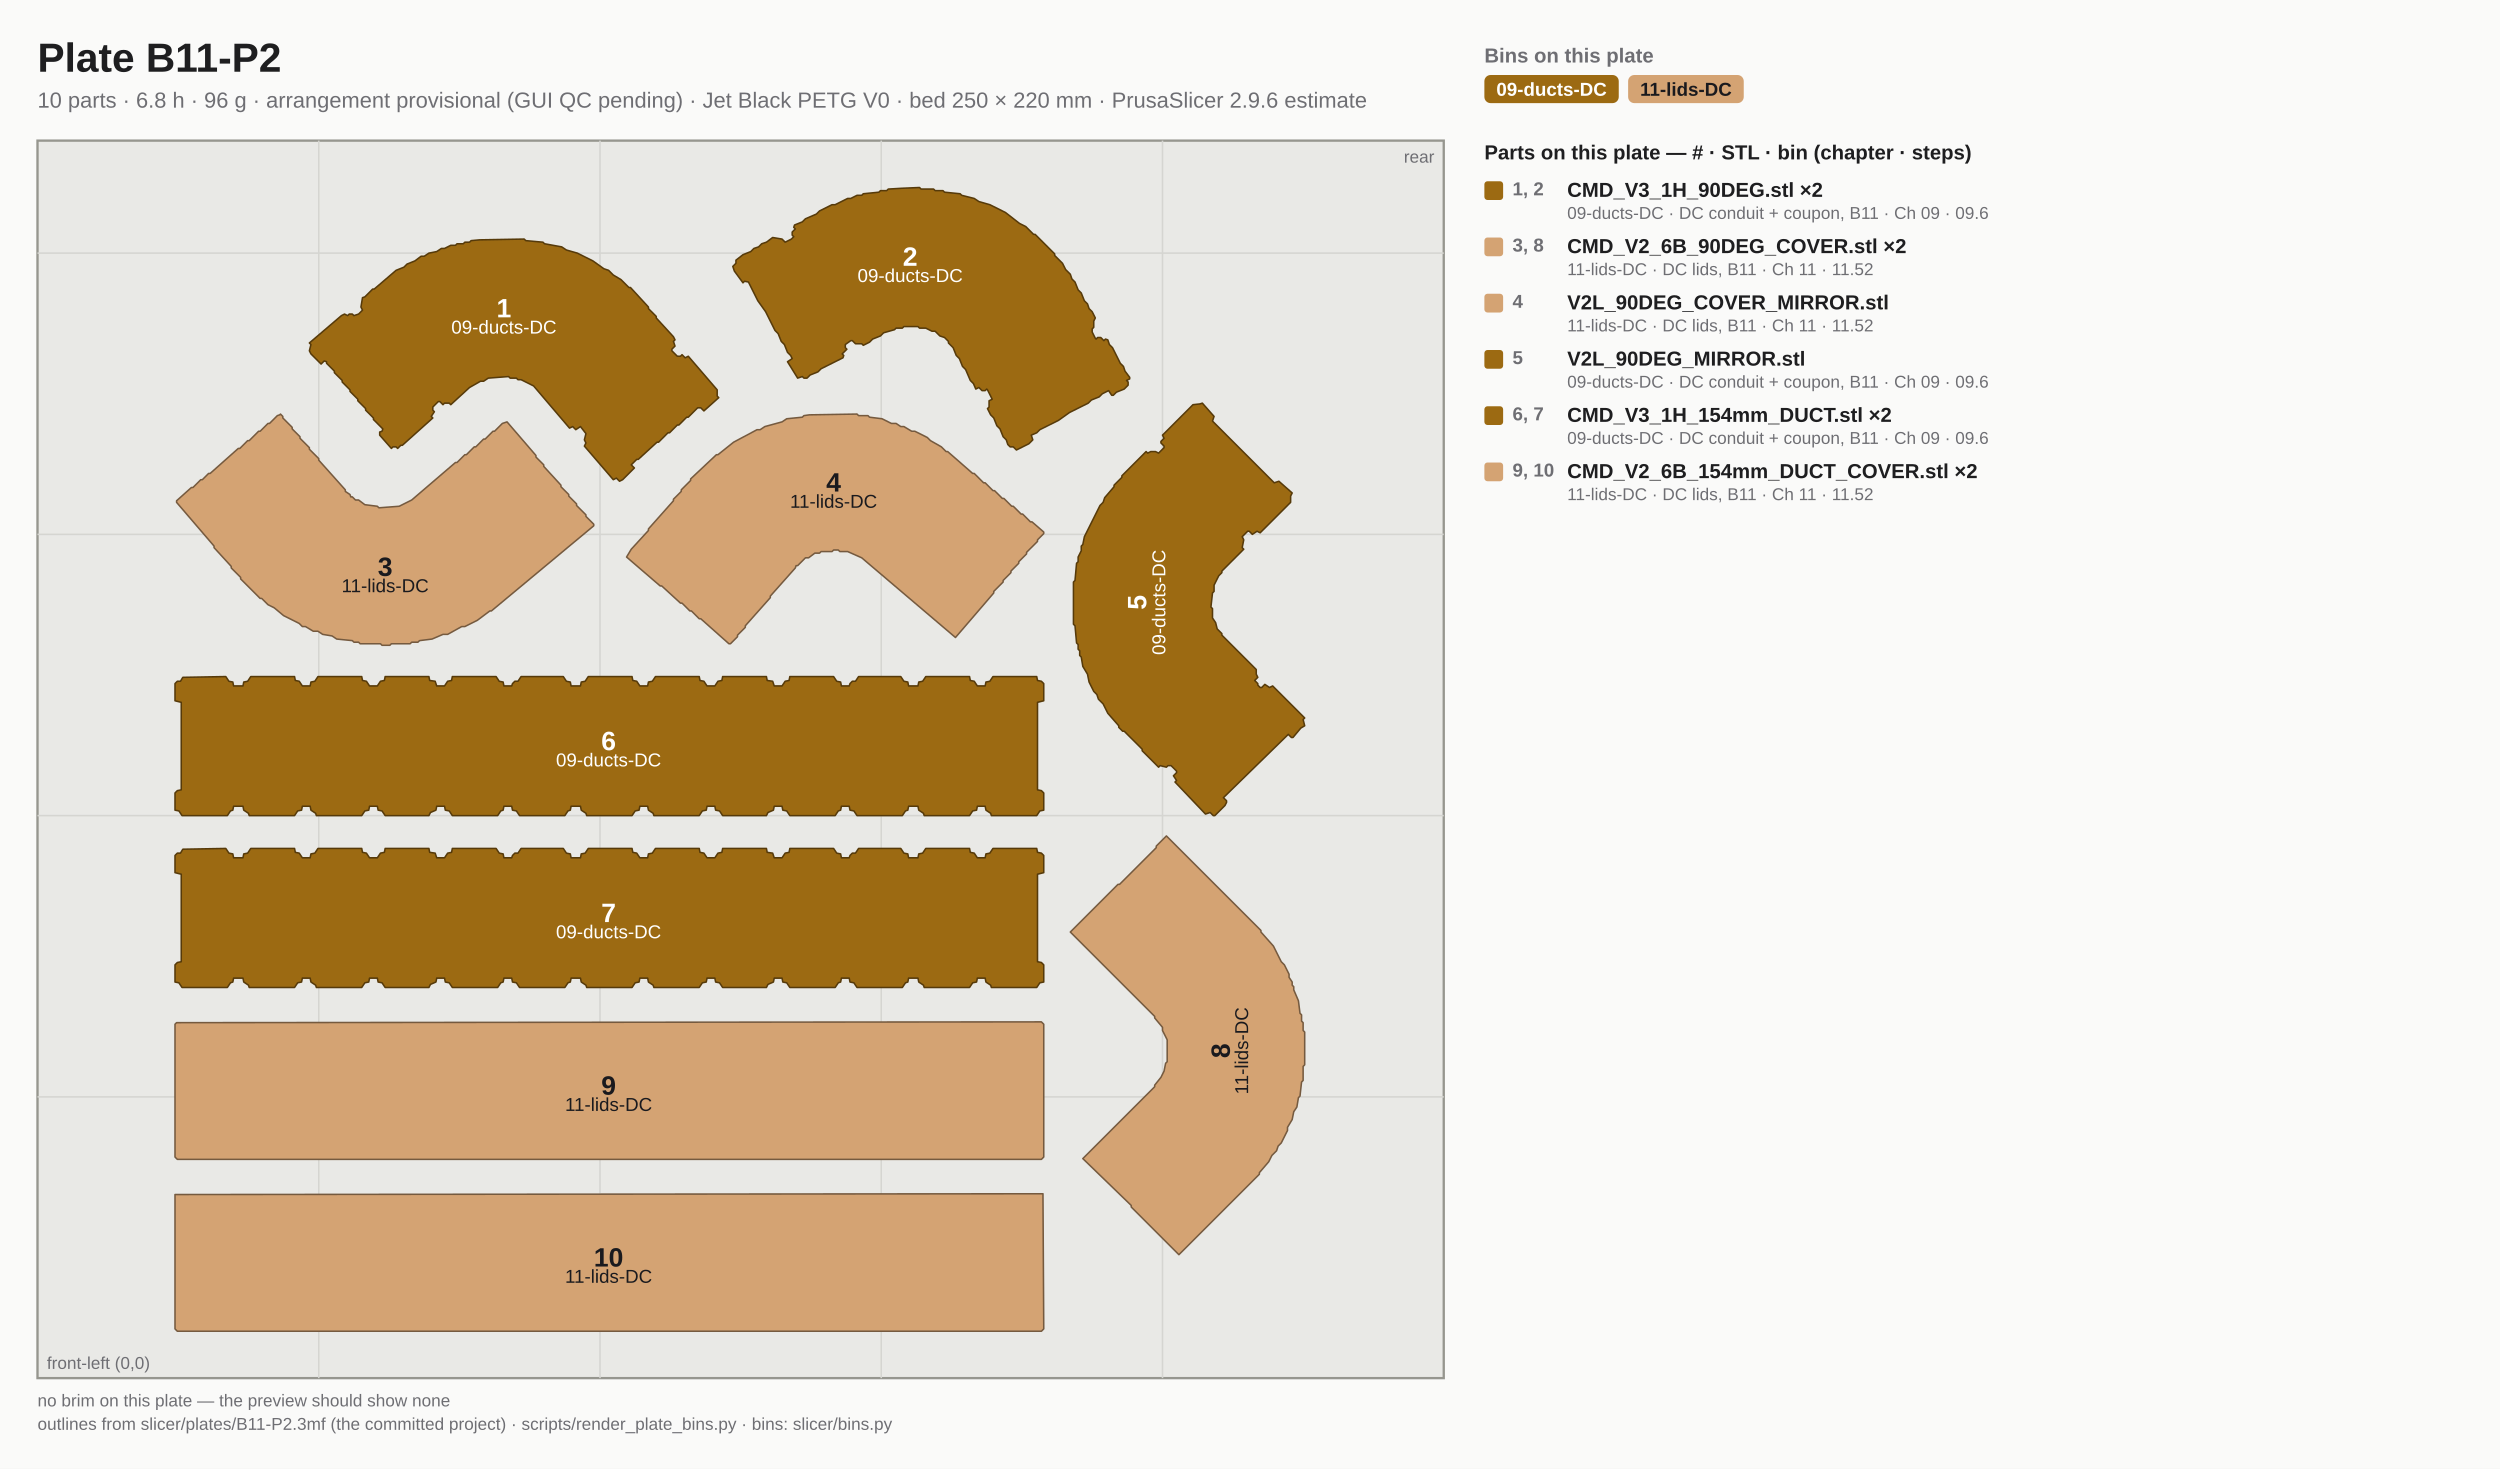
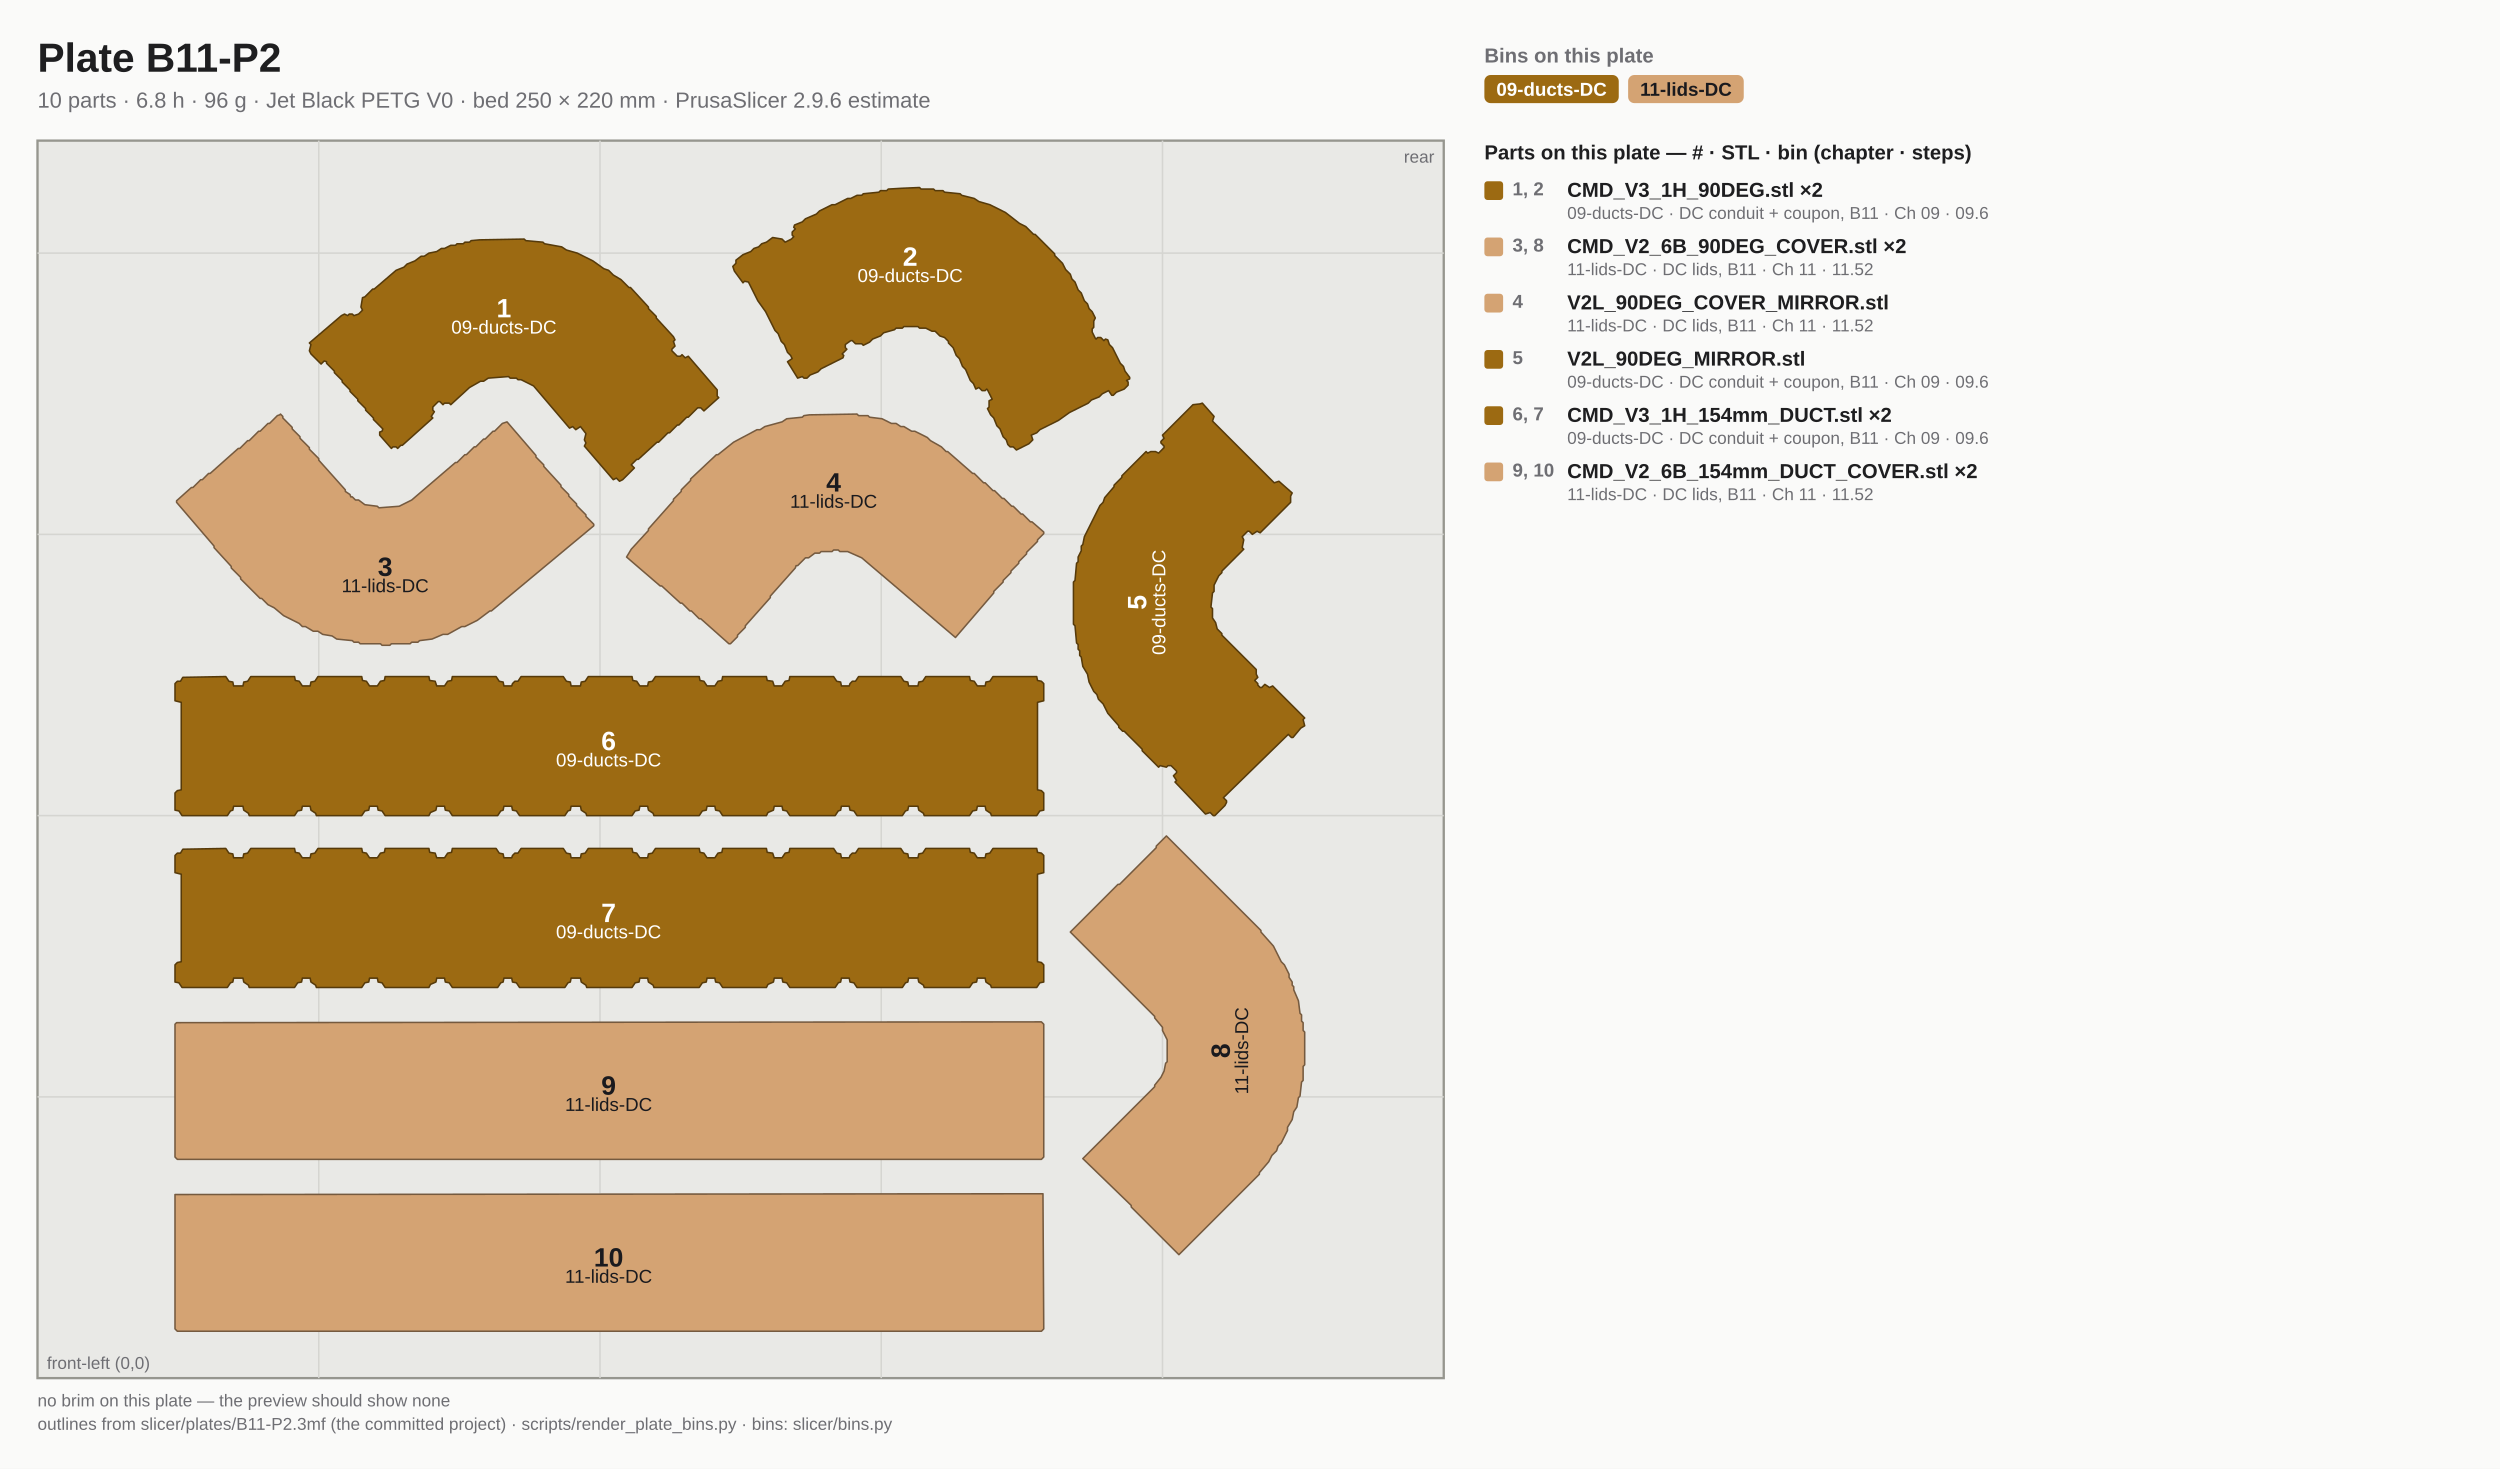
<svg xmlns="http://www.w3.org/2000/svg" width="1600" height="940" viewBox="0 0 1600 940" font-family="Arial, Helvetica, 'DejaVu Sans', sans-serif">
  <rect x="0" y="0" width="1600" height="940" fill="#fafaf9" />
  <text x="24.0" y="45.9" font-size="26" fill="#1e1e20" text-anchor="start" font-weight="bold">Plate B11-P2</text>
-   <text x="24.0" y="68.9" font-size="14" fill="#6e6e73" text-anchor="start">10 parts  ·  6.8 h  ·  96 g  ·  arrangement provisional (GUI QC pending)  ·  Jet Black PETG V0  ·  bed 250 × 220 mm  ·  PrusaSlicer 2.9.6 estimate</text>
+   <text x="24.0" y="68.9" font-size="14" fill="#6e6e73" text-anchor="start">10 parts  ·  6.8 h  ·  96 g  ·  Jet Black PETG V0  ·  bed 250 × 220 mm  ·  PrusaSlicer 2.9.6 estimate</text>
  <rect x="24.0" y="90.0" width="900.0" height="792.0" fill="#e9e9e6" stroke="#96968f" stroke-width="1.5" />
  <line x1="204.0" y1="90.0" x2="204.0" y2="882.0" stroke="#d5d5d1" stroke-width="1.0" />
  <line x1="384.0" y1="90.0" x2="384.0" y2="882.0" stroke="#d5d5d1" stroke-width="1.0" />
  <line x1="564.0" y1="90.0" x2="564.0" y2="882.0" stroke="#d5d5d1" stroke-width="1.0" />
  <line x1="744.0" y1="90.0" x2="744.0" y2="882.0" stroke="#d5d5d1" stroke-width="1.0" />
  <line x1="24.0" y1="702.0" x2="924.0" y2="702.0" stroke="#d5d5d1" stroke-width="1.0" />
  <line x1="24.0" y1="522.0" x2="924.0" y2="522.0" stroke="#d5d5d1" stroke-width="1.0" />
  <line x1="24.0" y1="342.0" x2="924.0" y2="342.0" stroke="#d5d5d1" stroke-width="1.0" />
  <line x1="24.0" y1="162.0" x2="924.0" y2="162.0" stroke="#d5d5d1" stroke-width="1.0" />
  <text x="30.0" y="876.1" font-size="11" fill="#6e6e73" text-anchor="start">front-left (0,0)</text>
  <text x="918.0" y="104.1" font-size="11" fill="#6e6e73" text-anchor="end">rear</text>
  <path d="M117.0,433.5 144.5,433.0 146.5,436.0 149.0,436.5 149.5,439.0 155.5,439.0 156.0,436.5 158.5,436.0 160.5,433.0 188.5,433.0 189.0,435.5 191.5,436.0 193.5,439.0 198.5,439.0 199.0,436.5 201.5,436.0 203.5,433.0 231.5,433.0 232.0,435.5 234.5,436.0 236.5,439.0 241.5,439.0 243.5,436.0 246.0,435.5 246.5,433.0 274.5,433.0 275.0,435.5 278.5,436.0 279.5,439.0 284.5,439.0 286.5,436.0 289.0,435.5 289.5,433.0 317.5,433.0 319.5,436.0 322.0,436.5 322.5,439.0 327.5,439.0 328.0,437.5 329.5,436.0 331.5,436.0 333.5,433.0 360.5,433.0 362.5,436.0 365.0,436.5 365.5,439.0 371.5,439.0 372.0,436.5 374.5,436.0 376.5,433.0 404.5,433.0 405.0,435.5 407.5,436.0 409.5,439.0 414.5,439.0 415.0,436.5 417.5,436.0 419.5,433.0 447.5,433.0 448.0,435.5 450.5,436.0 452.5,439.0 457.5,439.0 459.5,436.0 462.0,435.5 462.5,433.0 490.5,433.0 491.0,435.5 494.5,436.0 495.5,439.0 500.5,439.0 502.5,436.0 505.0,435.5 505.5,433.0 533.5,433.0 535.5,436.0 538.0,436.5 538.5,439.0 543.5,439.0 544.0,437.5 545.5,436.0 547.5,436.0 549.5,433.0 576.5,433.0 578.5,436.0 581.0,436.5 581.5,439.0 587.5,439.0 588.0,436.5 590.5,436.0 592.5,433.0 620.5,433.0 621.0,435.5 623.5,436.0 625.5,439.0 630.5,439.0 631.0,436.5 633.5,436.0 635.5,433.0 663.5,433.0 664.0,435.5 666.5,436.0 668.0,437.5 668.0,448.5 664.0,449.5 664.0,505.5 666.5,506.0 668.0,507.5 668.0,518.5 665.5,519.0 663.5,522.0 634.5,522.0 634.0,520.5 631.0,518.5 630.5,516.0 625.5,516.0 625.0,518.5 622.5,519.0 620.5,522.0 591.5,522.0 591.0,520.5 588.0,518.5 587.5,516.0 581.5,516.0 581.0,518.5 579.5,519.0 577.5,522.0 548.5,522.0 546.5,519.0 544.0,518.5 543.5,516.0 538.5,516.0 538.0,518.5 536.5,519.0 534.5,522.0 505.5,522.0 503.5,519.0 501.0,518.5 500.5,516.0 495.5,516.0 495.0,518.5 491.5,520.0 490.5,522.0 462.5,522.0 460.5,519.0 458.0,518.5 457.5,516.0 452.5,516.0 452.0,518.5 449.5,519.0 447.5,522.0 418.5,522.0 418.0,520.5 415.0,518.5 414.5,516.0 409.5,516.0 409.0,518.5 406.5,519.0 404.5,522.0 375.5,522.0 375.0,520.5 372.0,518.5 371.5,516.0 365.5,516.0 365.0,518.5 363.5,519.0 361.5,522.0 332.5,522.0 330.5,519.0 328.0,518.5 327.5,516.0 322.5,516.0 322.0,518.5 320.5,519.0 318.5,522.0 289.5,522.0 287.5,519.0 285.0,518.5 284.5,516.0 279.5,516.0 279.0,518.5 275.5,520.0 274.5,522.0 246.5,522.0 244.5,519.0 242.0,518.5 241.5,516.0 236.5,516.0 236.0,518.5 233.5,519.0 231.5,522.0 202.5,522.0 202.0,520.5 199.0,518.5 198.5,516.0 193.5,516.0 193.0,518.5 190.5,519.0 188.5,522.0 159.5,522.0 159.0,520.5 156.0,518.5 155.5,516.0 149.5,516.0 149.0,518.5 147.5,519.0 145.5,522.0 116.5,522.0 114.5,519.0 112.0,518.5 112.0,507.5 113.5,506.0 116.0,505.5 116.0,449.5 112.0,448.5 112.0,437.5 113.5,436.0 115.5,436.0Z" fill-rule="evenodd" fill="#9c6a12" stroke="#563a0a" stroke-width="1.0" stroke-linejoin="round" />
  <path d="M117.0,543.5 144.5,543.0 146.5,546.0 149.0,546.5 149.5,549.0 155.5,549.0 156.0,546.5 158.5,546.0 160.5,543.0 188.5,543.0 189.0,545.5 191.5,546.0 193.5,549.0 198.5,549.0 199.0,546.5 201.5,546.0 203.5,543.0 231.5,543.0 232.0,545.5 234.5,546.0 236.5,549.0 241.5,549.0 243.5,546.0 246.0,545.5 246.5,543.0 274.5,543.0 275.0,545.5 278.5,546.0 279.5,549.0 284.5,549.0 286.5,546.0 289.0,545.5 289.5,543.0 317.5,543.0 319.5,546.0 322.0,546.5 322.5,549.0 327.5,549.0 328.0,547.5 329.5,546.0 331.5,546.0 333.5,543.0 360.5,543.0 362.5,546.0 365.0,546.5 365.5,549.0 371.5,549.0 372.0,546.5 374.5,546.0 376.5,543.0 404.5,543.0 405.0,545.5 407.5,546.0 409.5,549.0 414.5,549.0 415.0,546.5 417.5,546.0 419.5,543.0 447.5,543.0 448.0,545.5 450.5,546.0 452.5,549.0 457.5,549.0 459.5,546.0 462.0,545.5 462.5,543.0 490.5,543.0 491.0,545.5 494.5,546.0 495.5,549.0 500.5,549.0 502.5,546.0 505.0,545.5 505.5,543.0 533.5,543.0 535.5,546.0 538.0,546.5 538.5,549.0 543.5,549.0 544.0,547.5 545.5,546.0 547.5,546.0 549.5,543.0 576.5,543.0 578.5,546.0 581.0,546.5 581.5,549.0 587.5,549.0 588.0,546.5 590.5,546.0 592.5,543.0 620.5,543.0 621.0,545.5 623.5,546.0 625.5,549.0 630.5,549.0 631.0,546.5 633.5,546.0 635.5,543.0 663.5,543.0 664.0,545.5 666.5,546.0 668.0,547.5 668.0,558.5 664.0,559.5 664.0,615.5 666.5,616.0 668.0,617.5 668.0,628.5 665.5,629.0 663.5,632.0 634.5,632.0 634.0,630.5 631.0,628.5 630.5,626.0 625.5,626.0 625.0,628.5 622.5,629.0 620.5,632.0 591.5,632.0 591.0,630.5 588.0,628.5 587.5,626.0 581.5,626.0 581.0,628.5 579.5,629.0 577.5,632.0 548.5,632.0 546.5,629.0 544.0,628.5 543.5,626.0 538.5,626.0 538.0,628.5 536.5,629.0 534.5,632.0 505.5,632.0 503.5,629.0 501.0,628.5 500.5,626.0 495.5,626.0 495.0,628.5 491.5,630.0 490.5,632.0 462.5,632.0 460.5,629.0 458.0,628.5 457.5,626.0 452.5,626.0 452.0,628.5 449.5,629.0 447.5,632.0 418.5,632.0 418.0,630.5 415.0,628.5 414.5,626.0 409.5,626.0 409.0,628.5 406.5,629.0 404.5,632.0 375.5,632.0 375.0,630.5 372.0,628.5 371.5,626.0 365.5,626.0 365.0,628.5 363.5,629.0 361.5,632.0 332.5,632.0 330.5,629.0 328.0,628.5 327.5,626.0 322.5,626.0 322.0,628.5 320.5,629.0 318.5,632.0 289.5,632.0 287.5,629.0 285.0,628.5 284.5,626.0 279.5,626.0 279.0,628.5 275.5,630.0 274.5,632.0 246.5,632.0 244.5,629.0 242.0,628.5 241.5,626.0 236.5,626.0 236.0,628.5 233.5,629.0 231.5,632.0 202.5,632.0 202.0,630.5 199.0,628.5 198.5,626.0 193.5,626.0 193.0,628.5 190.5,629.0 188.5,632.0 159.5,632.0 159.0,630.5 156.0,628.5 155.5,626.0 149.5,626.0 149.0,628.5 147.5,629.0 145.5,632.0 116.5,632.0 114.5,629.0 112.0,628.5 112.0,617.5 113.5,616.0 116.0,615.5 116.0,559.5 112.0,558.5 112.0,547.5 113.5,546.0 115.5,546.0Z" fill-rule="evenodd" fill="#9c6a12" stroke="#563a0a" stroke-width="1.0" stroke-linejoin="round" />
  <path d="M112.0,764.5 667.5,764.0 668.0,850.5 666.5,852.0 113.5,852.0 112.0,850.5Z" fill-rule="evenodd" fill="#d4a373" stroke="#755a3f" stroke-width="1.0" stroke-linejoin="round" />
  <path d="M113.0,654.5 666.5,654.0 668.0,655.5 668.0,740.5 666.5,742.0 113.5,742.0 112.0,740.5 112.0,655.5Z" fill-rule="evenodd" fill="#d4a373" stroke="#755a3f" stroke-width="1.0" stroke-linejoin="round" />
  <path d="M577.0,120.5 588.5,120.0 589.5,121.0 597.5,121.0 598.5,122.0 603.5,122.0 604.5,123.0 614.5,124.0 615.5,125.0 623.5,127.0 626.5,129.0 633.5,131.0 643.5,136.0 652.5,143.0 656.5,145.0 661.5,150.0 662.5,150.0 675.0,162.5 675.0,163.5 680.0,168.5 682.0,172.5 685.0,175.5 686.0,178.5 688.0,180.5 690.0,185.5 692.0,187.5 694.0,192.5 696.0,194.5 697.0,197.5 699.0,199.5 701.0,203.5 700.0,205.5 700.0,209.5 699.0,210.5 699.0,212.5 701.0,216.5 701.5,217.0 702.5,216.0 704.5,216.0 706.5,218.0 707.5,217.0 709.0,217.5 710.0,220.5 712.0,222.5 717.0,232.5 719.0,234.5 720.0,237.5 723.0,241.5 723.0,242.5 721.0,243.5 722.0,244.5 722.0,246.5 719.5,249.0 714.5,251.0 712.5,253.0 711.5,253.0 709.5,250.0 705.5,252.0 703.5,254.0 698.5,256.0 696.5,258.0 684.5,264.0 677.5,269.0 665.5,275.0 663.5,277.0 660.0,278.5 661.0,281.5 658.5,284.0 650.5,288.0 648.5,286.0 646.5,286.0 645.0,284.5 644.0,281.5 642.0,279.5 640.0,274.5 638.0,272.5 636.0,267.5 634.0,265.5 632.0,261.5 633.0,260.5 633.0,256.5 635.0,255.5 632.0,249.5 631.5,249.0 630.5,250.0 628.5,250.0 626.5,248.0 624.5,249.0 623.0,245.5 621.0,243.5 618.0,236.5 616.0,234.5 614.0,229.5 612.0,227.5 610.0,222.5 607.0,219.5 607.0,218.5 604.5,216.0 601.5,215.0 598.5,212.0 596.5,212.0 592.5,210.0 588.5,210.0 587.5,209.0 578.5,209.0 577.5,210.0 573.5,210.0 572.5,211.0 565.5,213.0 563.5,215.0 558.5,217.0 556.5,219.0 552.5,221.0 551.5,220.0 547.5,220.0 545.5,218.0 544.5,218.0 541.0,220.5 541.0,222.5 542.0,223.5 539.0,226.5 540.0,227.5 539.5,229.0 525.5,236.0 523.5,238.0 518.5,240.0 516.5,242.0 514.5,242.0 513.5,241.0 510.5,242.0 504.0,231.5 507.0,229.5 506.0,227.5 504.0,225.5 502.0,220.5 500.0,218.5 498.0,213.5 496.0,211.5 490.0,199.5 485.0,192.5 479.0,180.5 476.5,180.0 475.5,181.0 470.0,173.5 469.0,170.5 471.0,168.5 471.0,166.5 475.5,163.0 480.5,161.0 482.5,159.0 485.5,158.0 487.5,156.0 490.5,155.0 494.5,152.0 500.5,153.0 502.5,155.0 506.5,153.0 508.0,151.5 507.0,150.5 507.0,148.5 509.0,146.5 508.0,145.5 508.5,144.0 513.5,142.0 515.5,140.0 522.5,137.0 524.5,135.0 532.5,131.0 534.5,131.0 542.5,127.0 544.5,127.0 548.5,125.0 551.5,125.0 552.5,124.0 562.5,123.0 563.5,122.0 567.5,122.0 568.5,121.0Z" fill-rule="evenodd" fill="#9c6a12" stroke="#563a0a" stroke-width="1.0" stroke-linejoin="round" />
  <path d="M307.0,153.5 335.5,153.0 336.5,154.0 347.5,155.0 348.5,156.0 359.5,158.0 362.5,160.0 369.5,162.0 379.5,167.0 386.5,172.0 389.5,173.0 392.5,176.0 397.5,179.0 402.5,184.0 403.5,184.0 415.0,196.5 415.0,197.5 420.0,202.5 420.0,203.5 431.0,215.5 432.0,217.5 431.0,218.5 432.0,221.5 430.0,223.5 430.0,224.5 433.5,228.0 435.5,228.0 436.5,227.0 438.5,229.0 440.5,228.0 459.0,249.5 459.0,253.5 460.0,254.5 450.5,263.0 448.5,261.0 446.5,261.0 440.5,267.0 439.5,267.0 434.5,272.0 433.5,272.0 428.5,277.0 427.5,277.0 421.5,283.0 420.5,283.0 408.5,294.0 407.5,294.0 404.0,297.5 406.0,299.5 398.5,307.0 396.5,308.0 394.5,306.0 392.5,307.0 374.0,285.5 375.0,283.5 374.0,281.5 375.0,277.5 371.5,273.0 368.5,275.0 366.5,273.0 364.5,274.0 341.5,247.0 333.5,243.0 331.5,243.0 330.5,242.0 326.5,242.0 325.5,241.0 312.5,242.0 309.5,244.0 307.5,244.0 300.5,248.0 288.5,259.0 287.5,258.0 284.5,258.0 283.5,259.0 281.5,257.0 280.5,257.0 277.0,260.5 277.0,262.5 278.0,263.5 276.0,266.5 277.0,267.5 257.5,285.0 256.5,285.0 254.5,287.0 253.5,286.0 251.5,286.0 250.5,287.0 243.0,278.5 243.0,276.5 244.5,276.0 245.0,274.5 239.0,268.5 239.0,267.5 234.0,262.5 234.0,261.5 229.0,256.5 229.0,255.5 224.0,250.5 224.0,249.5 219.0,244.5 219.0,243.5 214.0,238.5 214.0,237.5 209.0,232.5 209.0,231.5 207.5,231.0 205.5,233.0 199.0,226.5 198.0,224.5 199.0,220.5 198.0,219.5 218.5,202.0 220.5,201.0 222.5,202.0 223.5,201.0 225.5,201.0 226.5,202.0 229.5,201.0 232.0,198.5 231.0,196.5 232.0,190.5 233.5,190.0 238.5,185.0 239.5,185.0 253.5,173.0 258.5,171.0 260.5,169.0 265.5,167.0 269.5,164.0 271.5,164.0 274.5,162.0 279.5,161.0 282.5,159.0 284.5,159.0 288.5,157.0 291.5,157.0 292.5,156.0 296.5,156.0 297.5,155.0 300.5,155.0 301.5,154.0Z" fill-rule="evenodd" fill="#9c6a12" stroke="#563a0a" stroke-width="1.0" stroke-linejoin="round" />
  <path d="M179.0,265.5 179.5,265.0 181.0,266.5 181.0,267.5 187.0,273.5 187.0,274.5 192.0,279.5 192.0,280.5 198.0,286.5 198.0,287.5 204.0,293.5 204.0,294.5 221.0,313.5 221.0,314.5 224.0,316.5 224.5,318.0 225.5,318.0 227.5,320.0 229.5,320.0 233.5,323.0 241.5,324.0 242.5,325.0 255.5,324.0 263.5,320.0 291.5,296.0 292.5,296.0 297.5,291.0 298.5,291.0 303.5,286.0 304.5,286.0 309.5,281.0 310.5,281.0 315.5,276.0 316.5,276.0 321.5,271.0 324.5,270.0 343.0,291.5 343.0,292.5 348.0,297.5 348.0,298.5 359.0,310.5 359.0,311.5 364.0,316.5 364.0,317.5 369.0,322.5 369.0,323.5 375.0,329.5 375.0,330.5 380.0,335.5 380.0,336.5 314.5,391.0 313.5,391.0 305.5,397.0 297.5,401.0 295.5,401.0 286.5,406.0 283.5,406.0 276.5,409.0 268.5,410.0 267.5,411.0 263.5,411.0 262.5,412.0 250.5,412.0 249.5,413.0 244.5,413.0 243.5,412.0 230.5,412.0 229.5,411.0 226.5,411.0 225.5,410.0 215.5,409.0 212.5,407.0 206.5,406.0 203.5,404.0 200.5,404.0 195.5,401.0 193.5,401.0 191.5,399.0 181.5,394.0 175.5,389.0 171.5,387.0 167.5,383.0 166.5,383.0 154.0,370.5 154.0,369.5 148.0,363.5 148.0,362.5 137.0,350.5 137.0,349.5 113.0,321.5 113.0,320.5 122.5,312.0 123.5,312.0 128.5,307.0 129.5,307.0 133.5,303.0 134.5,303.0 152.5,287.0 153.5,287.0 158.5,282.0 159.5,282.0 165.5,276.0 166.5,276.0 171.5,271.0 172.5,271.0 177.5,266.0Z" fill-rule="evenodd" fill="#d4a373" stroke="#755a3f" stroke-width="1.0" stroke-linejoin="round" />
  <path d="M746.0,535.5 746.5,535.0 807.0,595.5 807.0,596.5 815.0,605.5 820.0,615.5 822.0,617.5 825.0,623.5 825.0,625.5 827.0,628.5 827.0,630.5 828.0,631.5 828.0,633.5 831.0,640.5 832.0,648.5 833.0,649.5 833.0,653.5 834.0,654.5 834.0,659.5 835.0,660.5 835.0,681.5 834.0,682.5 834.0,691.5 833.0,692.5 832.0,701.5 831.0,702.5 830.0,708.5 828.0,711.5 827.0,716.5 824.0,721.5 824.0,723.5 820.0,731.5 818.0,733.5 817.0,736.5 814.0,739.5 812.0,743.5 806.0,750.5 806.0,751.5 754.5,803.0 724.0,772.5 724.0,771.5 693.0,741.5 739.0,695.5 739.0,694.5 743.0,689.5 745.0,685.5 746.0,680.5 747.0,679.5 747.0,665.5 744.0,659.5 744.0,657.5 739.0,651.5 739.0,650.5 685.0,596.5 715.5,566.0 716.5,566.0 740.0,542.5 740.0,541.5Z" fill-rule="evenodd" fill="#d4a373" stroke="#755a3f" stroke-width="1.0" stroke-linejoin="round" />
  <path d="M768.0,258.5 769.5,258.0 777.0,266.5 776.0,269.5 815.5,309.0 818.5,308.0 827.0,315.5 826.0,317.5 826.0,321.5 806.5,341.0 804.5,340.0 801.5,342.0 799.5,340.0 798.5,340.0 795.0,343.5 796.0,345.5 795.0,350.5 796.0,351.5 782.0,365.5 782.0,366.5 780.0,368.5 777.0,374.5 777.0,378.5 776.0,379.5 775.0,388.5 776.0,389.5 776.0,395.5 778.0,398.5 779.0,402.5 782.0,405.5 782.0,406.5 804.0,428.5 804.0,431.5 805.0,433.5 803.0,435.5 805.0,437.5 805.0,438.5 806.5,440.0 807.5,440.0 809.5,438.0 812.5,440.0 814.5,439.0 835.0,459.5 834.0,460.5 835.0,464.5 832.5,466.0 827.5,472.0 826.5,472.0 824.5,470.0 783.0,510.5 785.0,512.5 785.0,513.5 784.0,515.5 777.5,522.0 776.5,522.0 774.5,520.0 771.5,521.0 752.0,500.5 753.0,499.5 751.0,496.5 753.0,494.5 753.0,493.5 749.5,490.0 747.5,490.0 746.5,491.0 742.5,490.0 741.5,491.0 731.0,480.5 731.0,479.5 719.5,468.0 718.5,468.0 716.0,465.5 716.0,464.5 709.0,456.5 706.0,450.5 703.0,447.5 702.0,444.5 700.0,442.5 697.0,436.5 696.0,431.5 693.0,426.5 692.0,420.5 691.0,419.5 691.0,416.5 690.0,415.5 690.0,412.5 689.0,411.5 688.0,400.5 687.0,399.5 687.0,372.5 688.0,371.5 689.0,360.5 690.0,359.5 690.0,356.5 692.0,352.5 692.0,349.5 693.0,348.5 694.0,343.5 704.0,323.5 706.0,321.5 707.0,318.5 713.0,311.5 713.0,310.5 718.0,305.5 718.0,304.5 733.5,289.0 734.5,290.0 736.5,289.0 739.5,289.0 741.5,290.0 745.0,286.5 745.0,285.5 743.0,283.5 743.0,282.5 745.0,280.5 744.0,278.5 763.5,259.0Z" fill-rule="evenodd" fill="#9c6a12" stroke="#563a0a" stroke-width="1.0" stroke-linejoin="round" />
  <path d="M518.0,265.5 548.5,265.0 549.5,266.0 555.5,266.0 556.5,267.0 564.5,268.0 570.5,271.0 573.5,271.0 576.5,273.0 578.5,273.0 583.5,276.0 585.5,276.0 593.5,280.0 595.5,282.0 602.5,286.0 605.5,289.0 606.5,289.0 622.5,303.0 623.5,303.0 629.5,309.0 630.5,309.0 635.5,314.0 636.5,314.0 641.5,319.0 642.5,319.0 647.5,324.0 648.5,324.0 653.5,329.0 654.5,329.0 659.5,334.0 660.5,334.0 668.0,340.5 668.0,341.5 664.0,345.5 664.0,346.5 657.0,353.5 657.0,354.5 652.0,359.5 652.0,360.5 647.0,365.5 647.0,366.5 642.0,371.5 642.0,372.5 636.0,378.5 636.0,379.5 611.5,408.0 551.5,357.0 542.5,353.0 537.5,353.0 536.5,352.0 533.5,352.0 532.5,353.0 525.5,353.0 524.5,354.0 521.5,354.0 517.5,357.0 515.5,357.0 510.5,362.0 509.5,362.0 509.0,363.5 493.0,381.5 493.0,382.5 477.0,400.5 477.0,401.5 472.0,406.5 472.0,407.5 467.5,412.0 466.5,412.0 448.5,396.0 447.5,396.0 442.5,391.0 441.5,391.0 436.5,386.0 435.5,386.0 423.5,375.0 422.5,375.0 401.0,356.5 404.0,351.5 415.0,339.5 415.0,338.5 431.0,320.5 431.0,319.5 436.0,314.5 436.0,313.5 442.0,307.5 442.0,306.5 458.5,291.0 459.5,291.0 469.5,283.0 484.5,275.0 486.5,275.0 489.5,273.0 500.5,270.0 503.5,268.0 513.5,267.0 514.5,266.0Z" fill-rule="evenodd" fill="#d4a373" stroke="#755a3f" stroke-width="1.0" stroke-linejoin="round" />
  <text x="389.5" y="810.6" font-size="17" fill="#1a1a1e" text-anchor="middle" font-weight="bold">10</text>
  <text x="389.5" y="821.0" font-size="12" fill="#1a1a1e" text-anchor="middle">11-lids-DC</text>
  <text x="389.5" y="700.6" font-size="17" fill="#1a1a1e" text-anchor="middle" font-weight="bold">9</text>
  <text x="389.5" y="711.0" font-size="12" fill="#1a1a1e" text-anchor="middle">11-lids-DC</text>
  <text x="389.5" y="480.1" font-size="17" fill="#ffffff" text-anchor="middle" font-weight="bold">6</text>
  <text x="389.5" y="490.5" font-size="12" fill="#ffffff" text-anchor="middle">09-ducts-DC</text>
  <text x="389.5" y="590.1" font-size="17" fill="#ffffff" text-anchor="middle" font-weight="bold">7</text>
  <text x="389.5" y="600.5" font-size="12" fill="#ffffff" text-anchor="middle">09-ducts-DC</text>
  <text x="533.5" y="314.6" font-size="17" fill="#1a1a1e" text-anchor="middle" font-weight="bold">4</text>
  <text x="533.5" y="325.0" font-size="12" fill="#1a1a1e" text-anchor="middle">11-lids-DC</text>
  <text x="246.5" y="368.6" font-size="17" fill="#1a1a1e" text-anchor="middle" font-weight="bold">3</text>
  <text x="246.5" y="379.0" font-size="12" fill="#1a1a1e" text-anchor="middle">11-lids-DC</text>
  <text x="781.0" y="678.6" font-size="17" fill="#1a1a1e" text-anchor="middle" font-weight="bold" transform="rotate(-90 781.0 672.5)">8</text>
  <text x="794.5" y="676.8" font-size="12" fill="#1a1a1e" text-anchor="middle" transform="rotate(-90 794.5 672.5)">11-lids-DC</text>
  <text x="582.5" y="170.1" font-size="17" fill="#ffffff" text-anchor="middle" font-weight="bold">2</text>
  <text x="582.5" y="180.5" font-size="12" fill="#ffffff" text-anchor="middle">09-ducts-DC</text>
  <text x="727.5" y="391.6" font-size="17" fill="#ffffff" text-anchor="middle" font-weight="bold" transform="rotate(-90 727.5 385.5)">5</text>
  <text x="741.5" y="389.8" font-size="12" fill="#ffffff" text-anchor="middle" transform="rotate(-90 741.5 385.5)">09-ducts-DC</text>
  <text x="322.5" y="203.1" font-size="17" fill="#ffffff" text-anchor="middle" font-weight="bold">1</text>
  <text x="322.5" y="213.5" font-size="12" fill="#ffffff" text-anchor="middle">09-ducts-DC</text>
  <text x="950.0" y="40.0" font-size="13" fill="#6e6e73" text-anchor="start" font-weight="bold">Bins on this plate</text>
  <rect x="950.0" y="48.0" width="86.0" height="18.0" rx="4.0" fill="#9c6a12" />
  <text x="993.0" y="61.3" font-size="12" fill="#ffffff" text-anchor="middle" font-weight="bold">09-ducts-DC</text>
  <rect x="1042.0" y="48.0" width="74.0" height="18.0" rx="4.0" fill="#d4a373" />
  <text x="1079.0" y="61.3" font-size="12" fill="#1a1a1e" text-anchor="middle" font-weight="bold">11-lids-DC</text>
  <text x="950.0" y="102.0" font-size="13" fill="#1e1e20" text-anchor="start" font-weight="bold">Parts on this plate  —  # · STL · bin (chapter · steps)</text>
  <rect x="950.0" y="116.0" width="12.0" height="12.0" rx="2.0" fill="#9c6a12" />
  <text x="968.0" y="125.0" font-size="12" fill="#6e6e73" text-anchor="start" font-weight="bold">1, 2</text>
  <text x="1003.0" y="126.0" font-size="13" fill="#1e1e20" text-anchor="start" font-weight="bold">CMD_V3_1H_90DEG.stl  ×2</text>
  <text x="1003.0" y="140.1" font-size="11" fill="#6e6e73" text-anchor="start">09-ducts-DC · DC conduit + coupon, B11 · Ch 09 · 09.6</text>
  <rect x="950.0" y="152.0" width="12.0" height="12.0" rx="2.0" fill="#d4a373" />
  <text x="968.0" y="161.0" font-size="12" fill="#6e6e73" text-anchor="start" font-weight="bold">3, 8</text>
  <text x="1003.0" y="162.0" font-size="13" fill="#1e1e20" text-anchor="start" font-weight="bold">CMD_V2_6B_90DEG_COVER.stl  ×2</text>
  <text x="1003.0" y="176.1" font-size="11" fill="#6e6e73" text-anchor="start">11-lids-DC · DC lids, B11 · Ch 11 · 11.52</text>
  <rect x="950.0" y="188.0" width="12.0" height="12.0" rx="2.0" fill="#d4a373" />
  <text x="968.0" y="197.0" font-size="12" fill="#6e6e73" text-anchor="start" font-weight="bold">4</text>
  <text x="1003.0" y="198.0" font-size="13" fill="#1e1e20" text-anchor="start" font-weight="bold">V2L_90DEG_COVER_MIRROR.stl</text>
  <text x="1003.0" y="212.1" font-size="11" fill="#6e6e73" text-anchor="start">11-lids-DC · DC lids, B11 · Ch 11 · 11.52</text>
  <rect x="950.0" y="224.0" width="12.0" height="12.0" rx="2.0" fill="#9c6a12" />
  <text x="968.0" y="233.0" font-size="12" fill="#6e6e73" text-anchor="start" font-weight="bold">5</text>
  <text x="1003.0" y="234.0" font-size="13" fill="#1e1e20" text-anchor="start" font-weight="bold">V2L_90DEG_MIRROR.stl</text>
  <text x="1003.0" y="248.1" font-size="11" fill="#6e6e73" text-anchor="start">09-ducts-DC · DC conduit + coupon, B11 · Ch 09 · 09.6</text>
  <rect x="950.0" y="260.0" width="12.0" height="12.0" rx="2.0" fill="#9c6a12" />
  <text x="968.0" y="269.0" font-size="12" fill="#6e6e73" text-anchor="start" font-weight="bold">6, 7</text>
  <text x="1003.0" y="270.0" font-size="13" fill="#1e1e20" text-anchor="start" font-weight="bold">CMD_V3_1H_154mm_DUCT.stl  ×2</text>
  <text x="1003.0" y="284.1" font-size="11" fill="#6e6e73" text-anchor="start">09-ducts-DC · DC conduit + coupon, B11 · Ch 09 · 09.6</text>
  <rect x="950.0" y="296.0" width="12.0" height="12.0" rx="2.0" fill="#d4a373" />
  <text x="968.0" y="305.0" font-size="12" fill="#6e6e73" text-anchor="start" font-weight="bold">9, 10</text>
  <text x="1003.0" y="306.0" font-size="13" fill="#1e1e20" text-anchor="start" font-weight="bold">CMD_V2_6B_154mm_DUCT_COVER.stl  ×2</text>
  <text x="1003.0" y="320.1" font-size="11" fill="#6e6e73" text-anchor="start">11-lids-DC · DC lids, B11 · Ch 11 · 11.52</text>
  <text x="24.0" y="900.1" font-size="11" fill="#6e6e73" text-anchor="start">no brim on this plate — the preview should show none</text>
  <text x="24.0" y="915.1" font-size="11" fill="#6e6e73" text-anchor="start">outlines from slicer/plates/B11-P2.3mf (the committed project) · scripts/render_plate_bins.py · bins: slicer/bins.py</text>
</svg>
